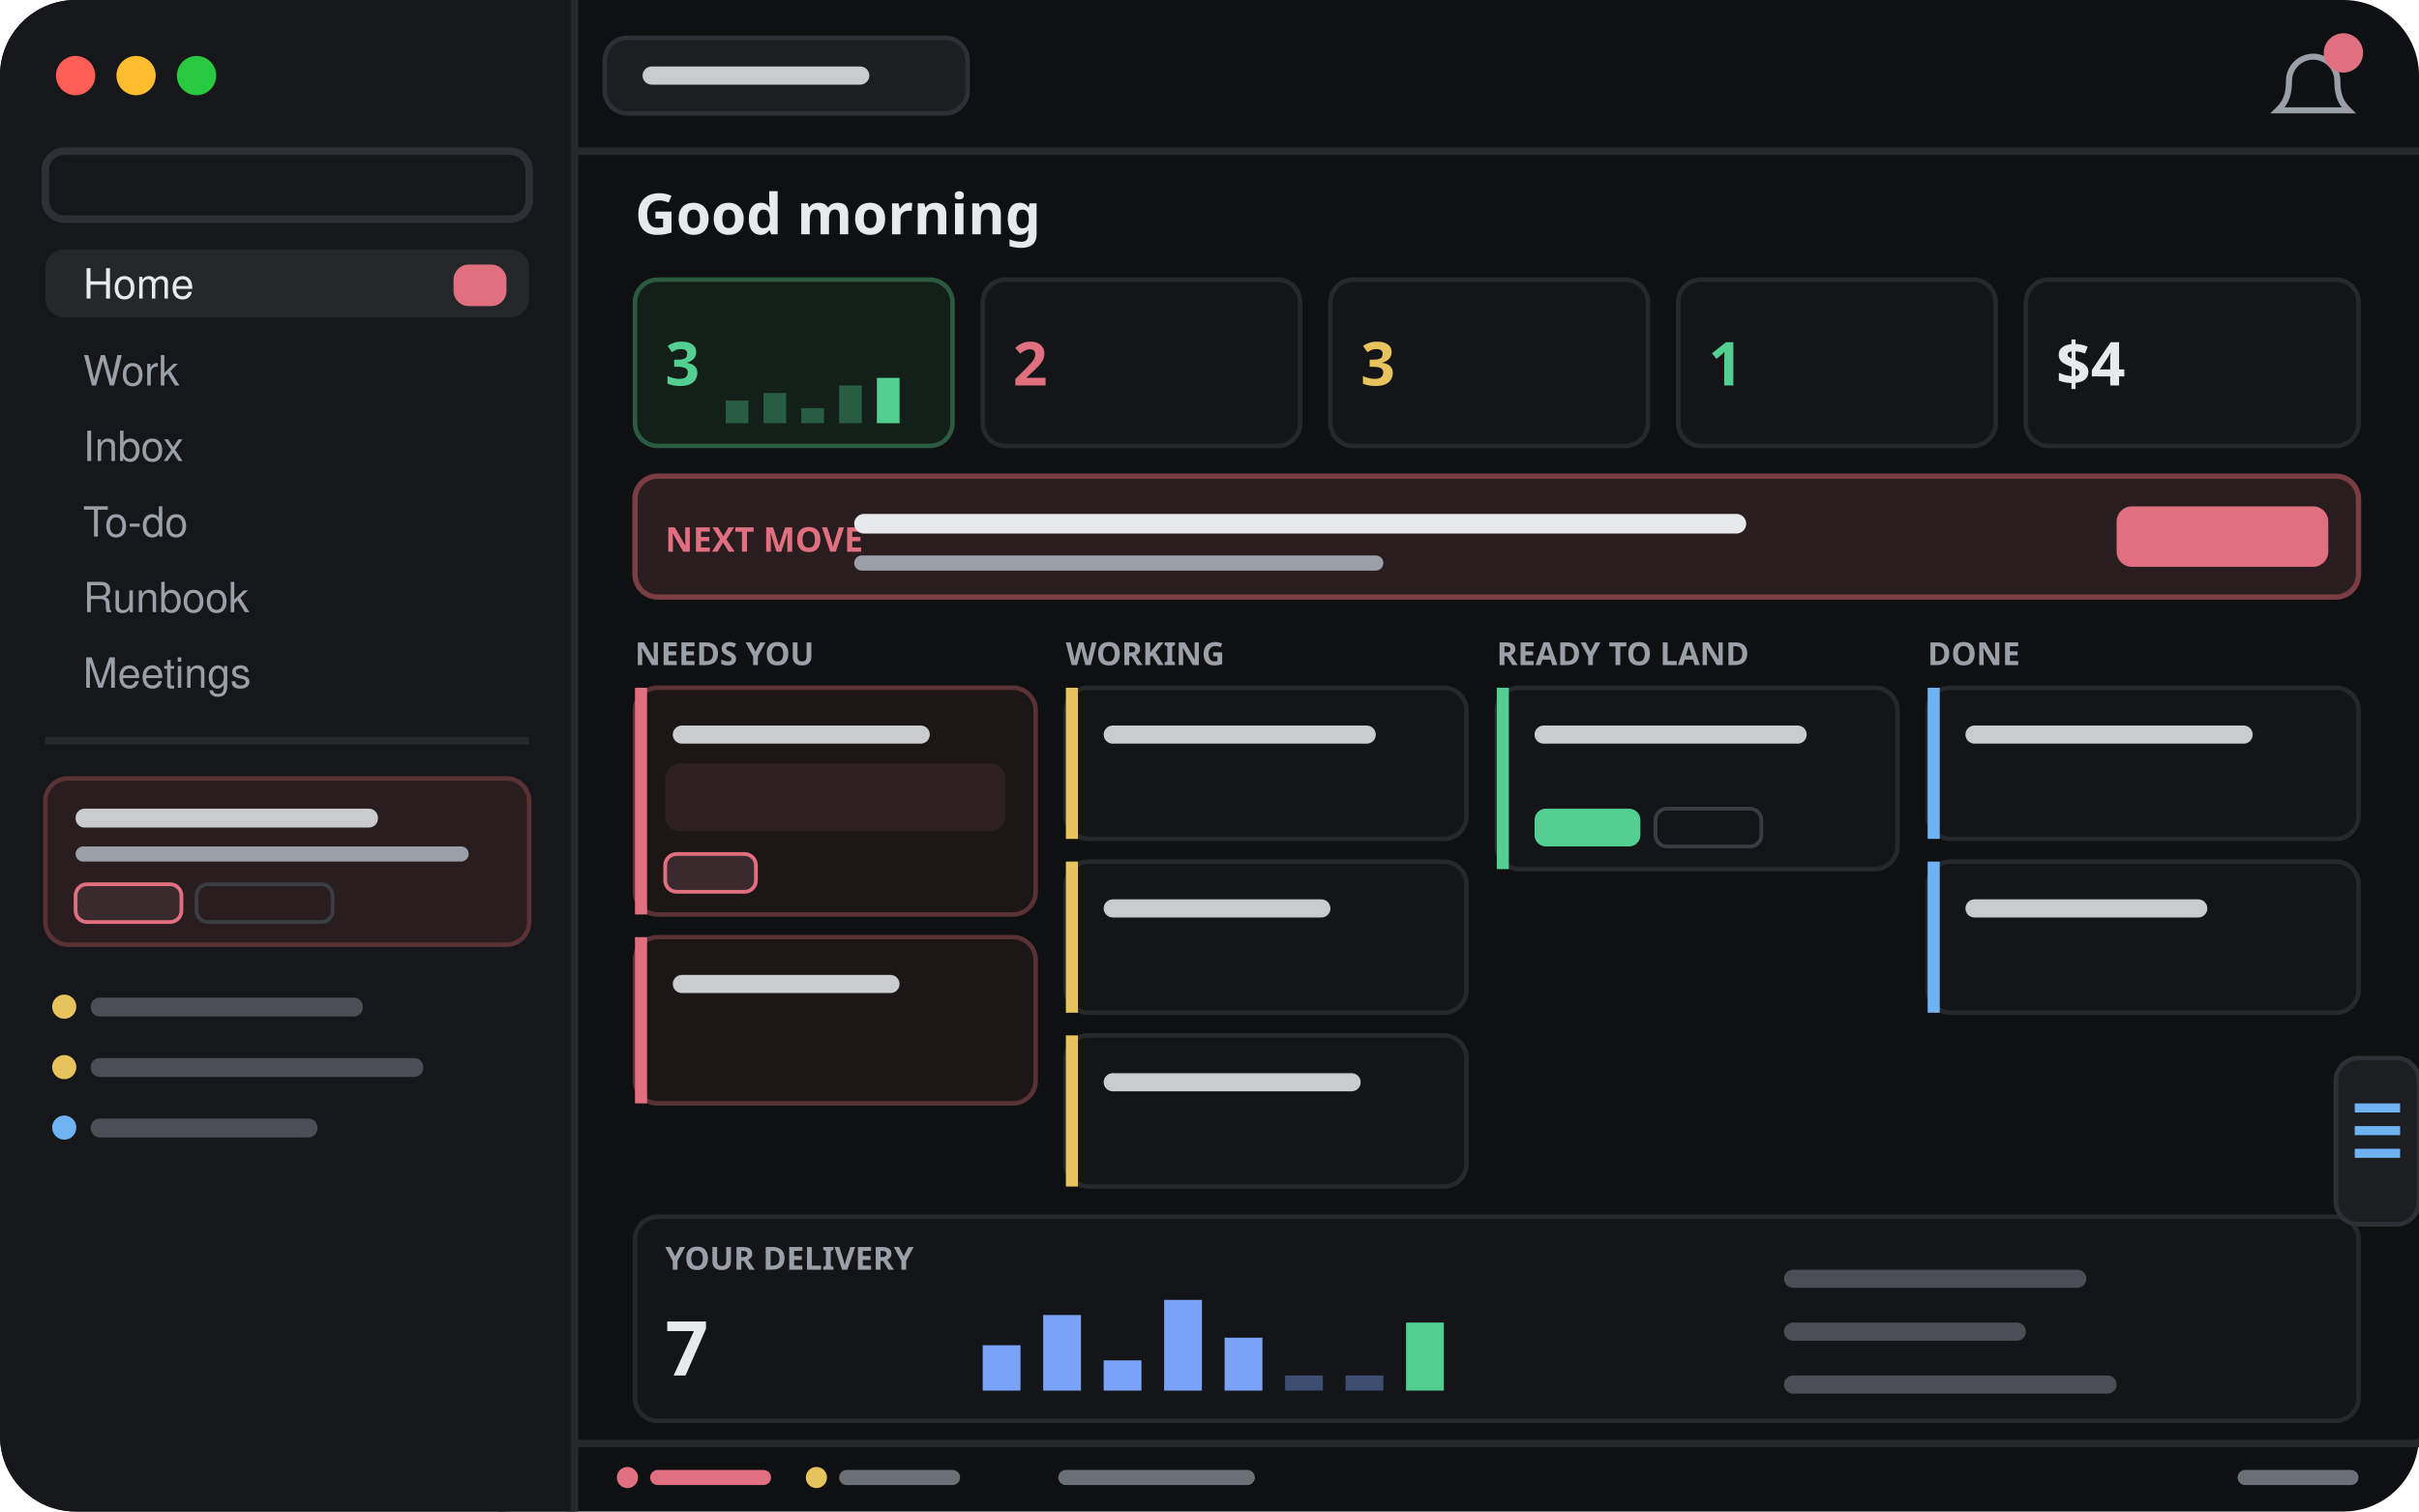
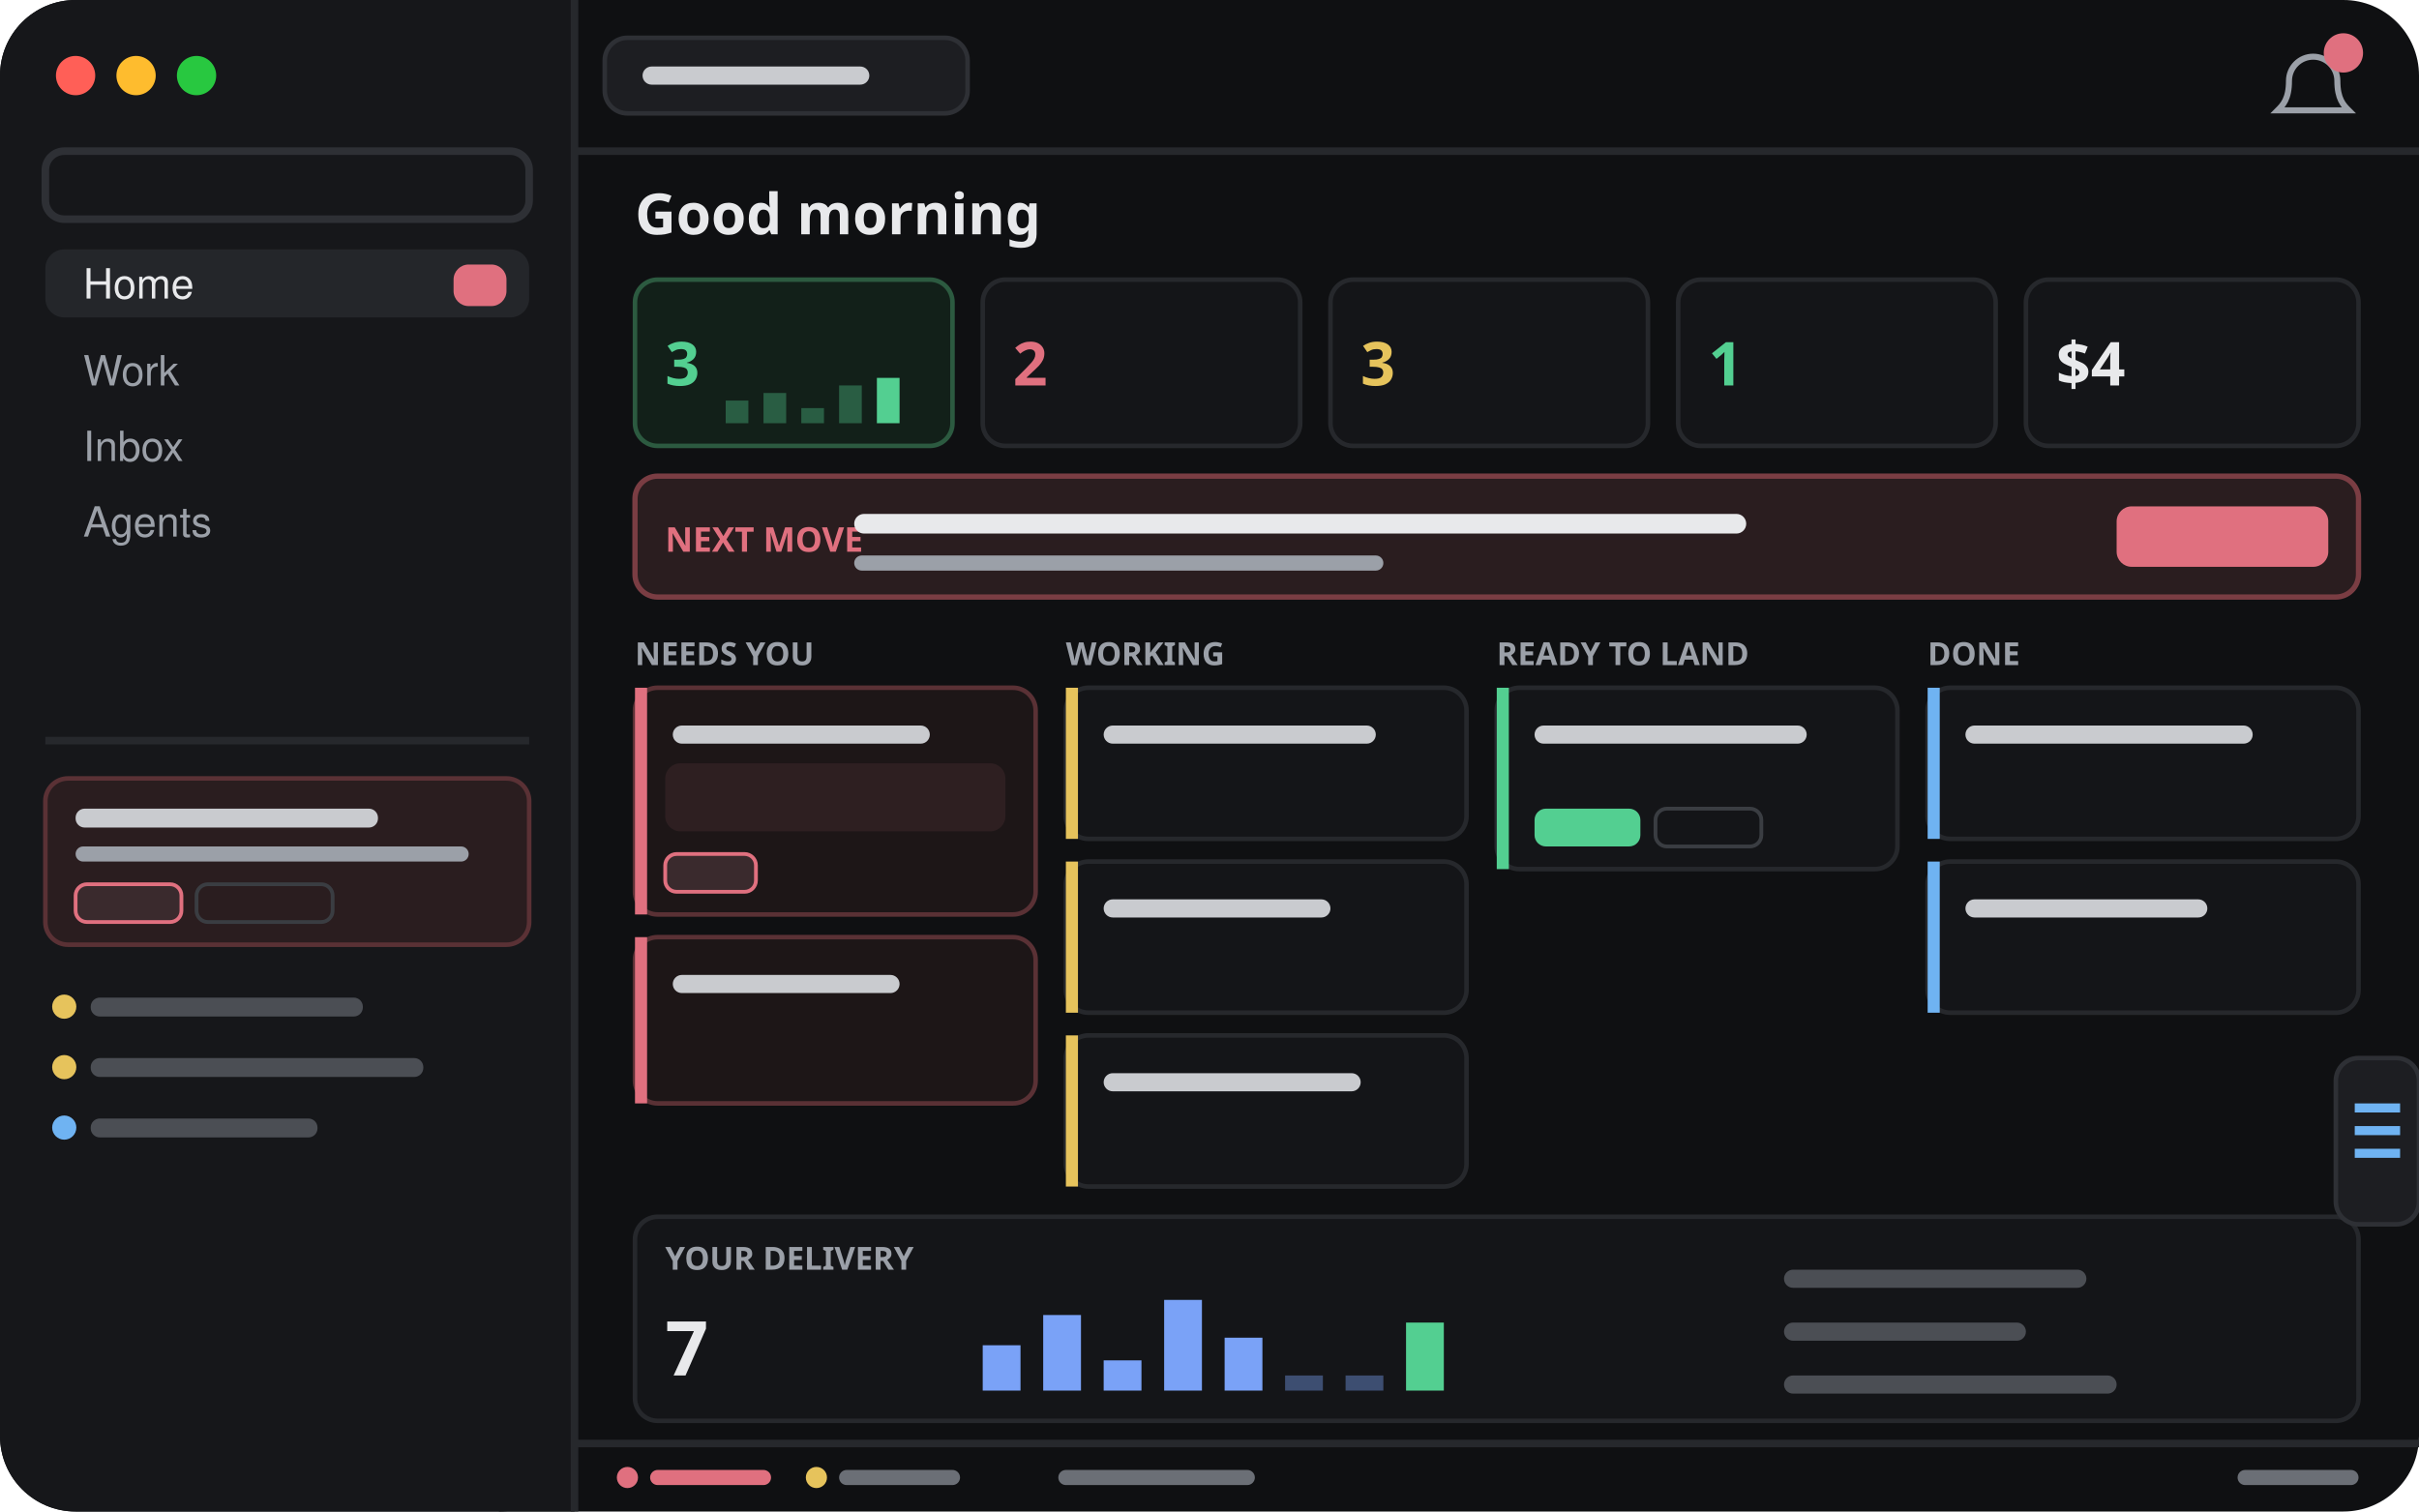
<svg xmlns="http://www.w3.org/2000/svg" viewBox="0 0 320 200" width="320" height="200">
  <rect width="320" height="200" rx="10" fill="#0f1012" />
  <rect x="0" y="0" width="76" height="200" rx="10" fill="#16171a" />
  <rect x="66" y="0" width="10" height="200" fill="#16171a" />
  <line x1="76" y1="0" x2="76" y2="200" stroke="#26282c" />
  <circle cx="10" cy="10" r="2.6" fill="#ff5f57" />
  <circle cx="18" cy="10" r="2.6" fill="#febc2e" />
  <circle cx="26" cy="10" r="2.6" fill="#28c840" />
  <rect x="6" y="20" width="64" height="9" rx="2.5" fill="none" stroke="#2e3035" />
  <rect x="6" y="33" width="64" height="9" rx="2.5" fill="#24262a" />
  <g font-family="Geist, Helvetica, sans-serif" font-size="5.5" fill="#9ba0a8">
    <text x="11" y="39.5" fill="#e8e9eb">Home</text>
    <text x="11" y="51">Work</text>
    <text x="11" y="61">Inbox</text>
-     <text x="11" y="71">To-do</text>
-     <text x="11" y="81">Runbook</text>
-     <text x="11" y="91">Meetings</text>
+     <text x="11" y="71">Agents</text>
  </g>
  <rect x="60" y="35" width="7" height="5.5" rx="2" fill="#e0707f" />
  <line x1="6" y1="98" x2="70" y2="98" stroke="#26282c" />
  <rect x="6" y="103" width="64" height="22" rx="3" fill="#2a1d1f" stroke="#5a3135" stroke-width="0.6" />
  <rect x="10" y="107" width="40" height="2.5" rx="1.2" fill="#c9cbcf" />
  <rect x="10" y="112" width="52" height="2" rx="1" fill="#9ba0a8" />
  <rect x="10" y="117" width="14" height="5" rx="1.5" fill="#3a2a2d" stroke="#e0707f" stroke-width="0.5" />
  <rect x="26" y="117" width="18" height="5" rx="1.5" fill="none" stroke="#3a3d42" stroke-width="0.5" />
  <g fill="#4b4e54">
    <rect x="12" y="132" width="36" height="2.5" rx="1.2" />
    <rect x="12" y="140" width="44" height="2.5" rx="1.2" />
    <rect x="12" y="148" width="30" height="2.5" rx="1.2" />
  </g>
  <circle cx="8.5" cy="133.2" r="1.6" fill="#e6c35c" />
  <circle cx="8.5" cy="141.2" r="1.6" fill="#e6c35c" />
  <circle cx="8.5" cy="149.2" r="1.6" fill="#6fb3f2" />
  <rect x="80" y="5" width="48" height="10" rx="3" fill="#1d1e22" stroke="#2e3035" stroke-width="0.6" />
  <rect x="85" y="8.8" width="30" height="2.4" rx="1.2" fill="#c9cbcf" />
  <path d="M306 7.5a3.2 3.2 0 0 0-3.2 3.2c0 2.4-0.8 3.2-1.5 3.9h9.4c-0.7-0.7-1.5-1.5-1.5-3.9a3.2 3.2 0 0 0-3.2-3.2z" fill="none" stroke="#9ba0a8" stroke-width="0.8" />
  <circle cx="310" cy="7" r="2.6" fill="#e0707f" />
  <line x1="76" y1="20" x2="320" y2="20" stroke="#26282c" />
  <text x="84" y="31" font-family="Geist, sans-serif" font-size="7.5" font-weight="600" fill="#e8e9eb">Good morning</text>
  <g stroke="#26282c" stroke-width="0.6">
    <rect x="84" y="37" width="42" height="22" rx="3" fill="#122019" stroke="#2c5a40" />
    <rect x="130" y="37" width="42" height="22" rx="3" fill="#141518" />
    <rect x="176" y="37" width="42" height="22" rx="3" fill="#141518" />
    <rect x="222" y="37" width="42" height="22" rx="3" fill="#141518" />
    <rect x="268" y="37" width="44" height="22" rx="3" fill="#141518" />
  </g>
  <g font-family="Geist, sans-serif" font-size="8" font-weight="600">
    <text x="88" y="51" fill="#53cf91">3</text>
    <text x="134" y="51" fill="#e0707f">2</text>
    <text x="180" y="51" fill="#e6c35c">3</text>
    <text x="226" y="51" fill="#53cf91">1</text>
    <text x="272" y="51" fill="#e8e9eb">$4</text>
  </g>
  <g fill="#53cf91">
    <rect x="96" y="53" width="3" height="3" opacity="0.35" />
    <rect x="101" y="52" width="3" height="4" opacity="0.35" />
    <rect x="106" y="54" width="3" height="2" opacity="0.35" />
    <rect x="111" y="51" width="3" height="5" opacity="0.35" />
    <rect x="116" y="50" width="3" height="6" />
  </g>
  <rect x="84" y="63" width="228" height="16" rx="3" fill="#2a1d1f" stroke="#7a3d43" stroke-width="0.7" />
  <text x="88" y="73" font-family="Geist, sans-serif" font-size="4.5" font-weight="600" fill="#e0707f">NEXT MOVE</text>
  <rect x="113" y="68" width="118" height="2.6" rx="1.3" fill="#e8e9eb" />
  <rect x="113" y="73.5" width="70" height="2" rx="1" fill="#9ba0a8" />
  <rect x="280" y="67" width="28" height="8" rx="2" fill="#e0707f" />
  <g font-family="Geist, sans-serif" font-size="4.2" font-weight="600" fill="#9ba0a8">
    <text x="84" y="88">NEEDS YOU</text>
    <text x="141" y="88">WORKING</text>
    <text x="198" y="88">READY TO LAND</text>
    <text x="255" y="88">DONE</text>
  </g>
  <g fill="#141518" stroke="#26282c" stroke-width="0.6">
    <rect x="84" y="91" width="53" height="30" rx="3" fill="#1d1617" stroke="#5a3135" />
    <rect x="84" y="124" width="53" height="22" rx="3" fill="#1d1617" stroke="#5a3135" />
    <rect x="141" y="91" width="53" height="20" rx="3" />
    <rect x="141" y="114" width="53" height="20" rx="3" />
    <rect x="141" y="137" width="53" height="20" rx="3" />
    <rect x="198" y="91" width="53" height="24" rx="3" />
    <rect x="255" y="91" width="57" height="20" rx="3" />
    <rect x="255" y="114" width="57" height="20" rx="3" />
  </g>
  <g>
    <rect x="84" y="91" width="1.6" height="30" fill="#e0707f" />
    <rect x="84" y="124" width="1.6" height="22" fill="#e0707f" />
    <rect x="141" y="91" width="1.6" height="20" fill="#e6c35c" />
    <rect x="141" y="114" width="1.6" height="20" fill="#e6c35c" />
    <rect x="141" y="137" width="1.6" height="20" fill="#e6c35c" />
    <rect x="198" y="91" width="1.6" height="24" fill="#53cf91" />
    <rect x="255" y="91" width="1.6" height="20" fill="#6fb3f2" />
    <rect x="255" y="114" width="1.6" height="20" fill="#6fb3f2" />
  </g>
  <g fill="#c9cbcf">
    <rect x="89" y="96" width="34" height="2.4" rx="1.2" />
    <rect x="89" y="129" width="30" height="2.4" rx="1.2" />
    <rect x="146" y="96" width="36" height="2.4" rx="1.2" />
    <rect x="146" y="119" width="30" height="2.4" rx="1.2" />
    <rect x="146" y="142" width="34" height="2.4" rx="1.2" />
    <rect x="203" y="96" width="36" height="2.4" rx="1.2" />
    <rect x="260" y="96" width="38" height="2.4" rx="1.2" />
    <rect x="260" y="119" width="32" height="2.4" rx="1.2" />
  </g>
  <rect x="88" y="101" width="45" height="9" rx="2" fill="#2e1f21" />
  <rect x="88" y="113" width="12" height="5" rx="1.5" fill="#3a2a2d" stroke="#e0707f" stroke-width="0.5" />
  <rect x="203" y="107" width="14" height="5" rx="1.5" fill="#53cf91" />
  <rect x="219" y="107" width="14" height="5" rx="1.5" fill="none" stroke="#3a3d42" stroke-width="0.5" />
  <rect x="84" y="161" width="228" height="27" rx="3" fill="#141518" stroke="#26282c" stroke-width="0.6" />
  <text x="88" y="168" font-family="Geist, sans-serif" font-size="4.2" font-weight="600" fill="#9ba0a8">YOUR DELIVERY</text>
  <text x="88" y="182" font-family="Geist, sans-serif" font-size="10" font-weight="600" fill="#e8e9eb">7</text>
  <g fill="#7aa2f7">
    <rect x="130" y="178" width="5" height="6" />
    <rect x="138" y="174" width="5" height="10" />
    <rect x="146" y="180" width="5" height="4" />
    <rect x="154" y="172" width="5" height="12" />
    <rect x="162" y="177" width="5" height="7" />
    <rect x="170" y="182" width="5" height="2" opacity="0.4" />
    <rect x="178" y="182" width="5" height="2" opacity="0.4" />
    <rect x="186" y="175" width="5" height="9" fill="#53cf91" />
  </g>
  <g fill="#4b4e54">
    <rect x="236" y="168" width="40" height="2.4" rx="1.2" />
    <rect x="236" y="175" width="32" height="2.4" rx="1.2" />
    <rect x="236" y="182" width="44" height="2.4" rx="1.2" />
  </g>
  <line x1="76" y1="191" x2="320" y2="191" stroke="#26282c" />
  <circle cx="83" cy="195.5" r="1.4" fill="#e0707f" />
  <rect x="86" y="194.5" width="16" height="2" rx="1" fill="#e0707f" />
  <circle cx="108" cy="195.5" r="1.4" fill="#e6c35c" />
  <rect x="111" y="194.5" width="16" height="2" rx="1" fill="#6b6f76" />
  <rect x="140" y="194.5" width="26" height="2" rx="1" fill="#6b6f76" />
  <rect x="296" y="194.5" width="16" height="2" rx="1" fill="#6b6f76" />
  <rect x="309" y="140" width="11" height="22" rx="3" fill="#1d1e22" stroke="#2e3035" stroke-width="0.6" />
  <rect x="311.5" y="146" width="6" height="1.2" fill="#6fb3f2" />
  <rect x="311.5" y="149" width="6" height="1.2" fill="#6fb3f2" />
  <rect x="311.5" y="152" width="6" height="1.2" fill="#6fb3f2" />
</svg>
